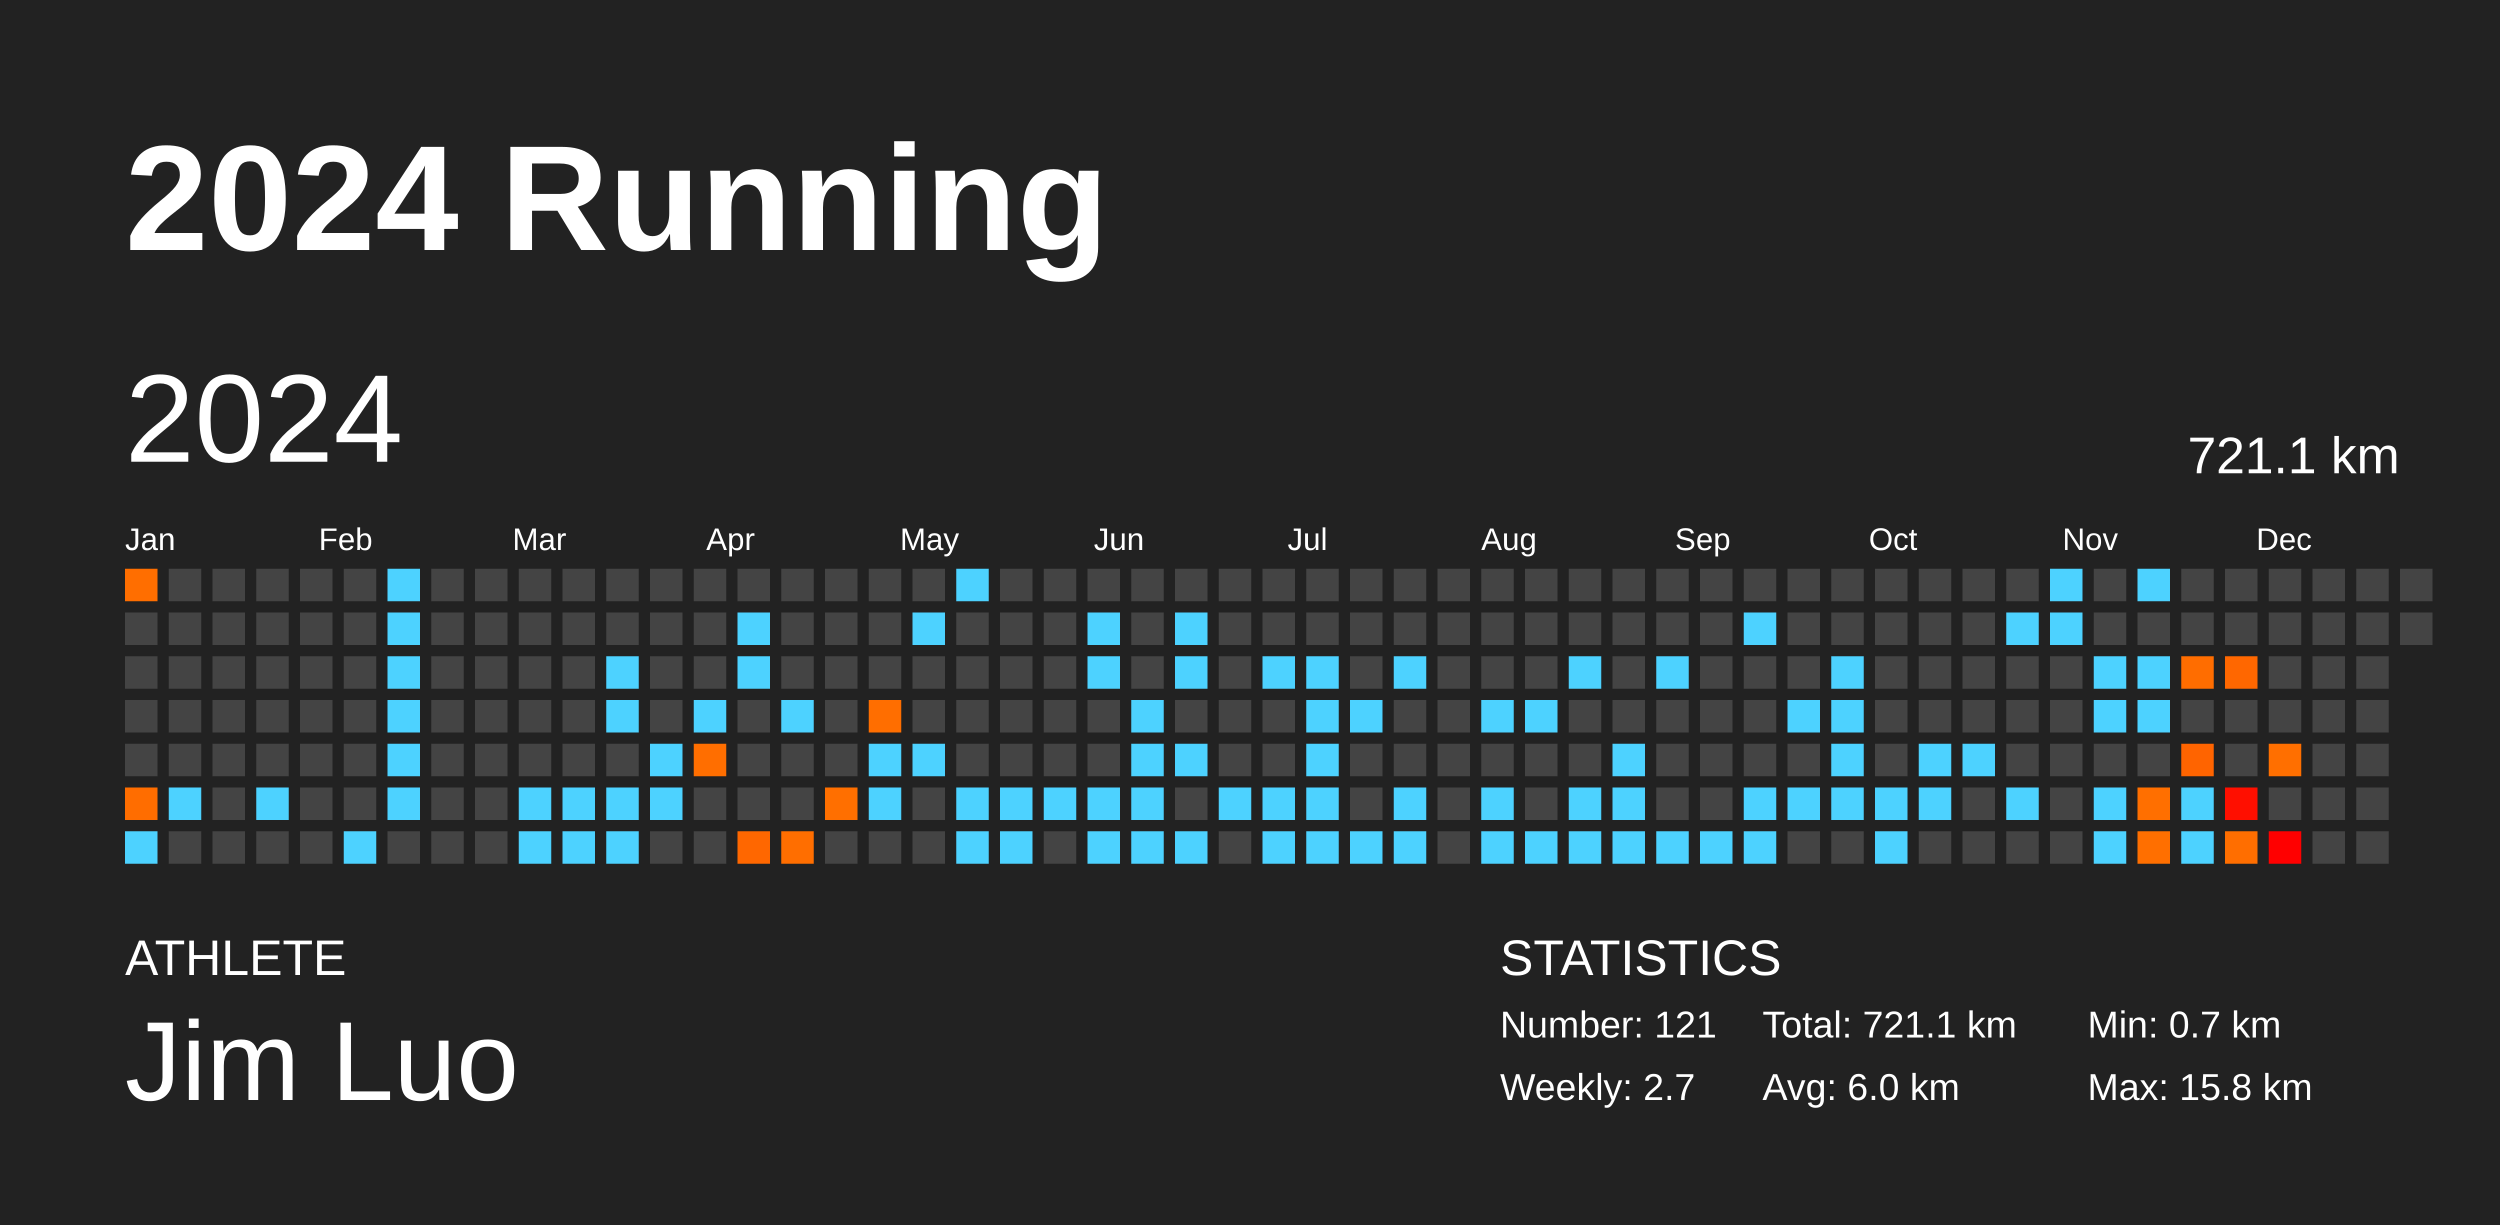
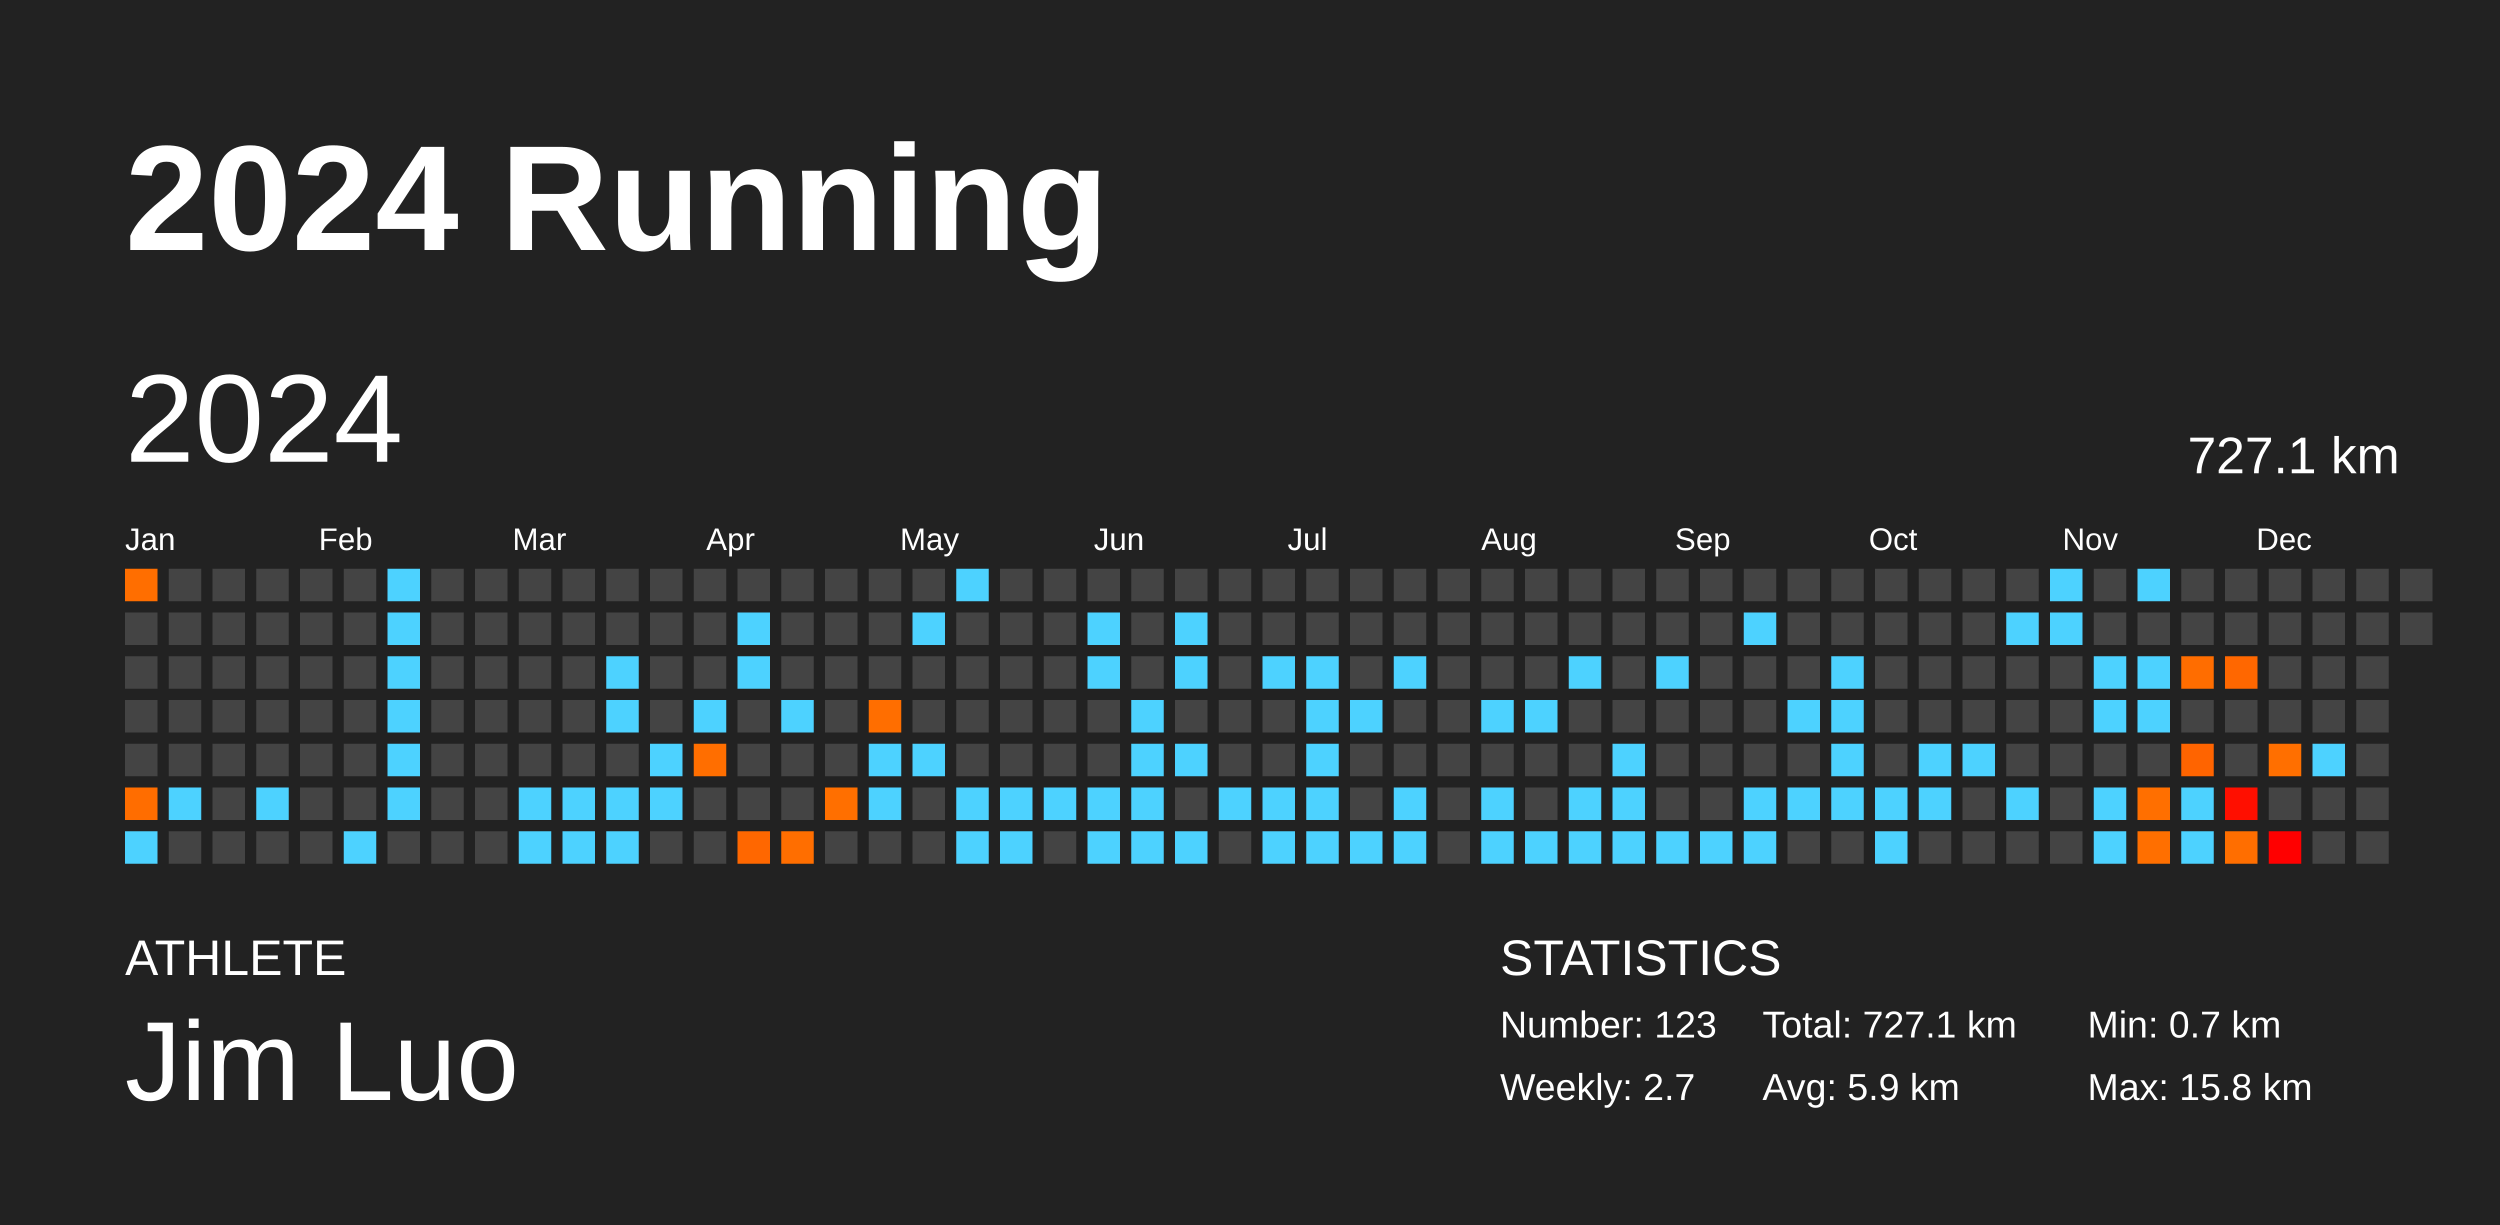
<svg xmlns="http://www.w3.org/2000/svg" baseProfile="full" height="98mm" version="1.1" viewBox="0,0,200,98" width="200mm">
  <defs />
  <rect fill="#222222" height="98" width="200" x="0" y="0" />
  <text fill="#FFFFFF" style="font-size:12px; font-family:Arial; font-weight:bold;" x="10" y="20">2024 Running</text>
  <text fill="#FFFFFF" style="font-size:4px; font-family:Arial" x="10" y="78">ATHLETE</text>
  <text fill="#FFFFFF" style="font-size:9px; font-family:Arial" x="10" y="88">Jim Luo</text>
  <text fill="#FFFFFF" style="font-size:4px; font-family:Arial" x="120" y="78">STATISTICS</text>
-   <text fill="#FFFFFF" style="font-size:3px; font-family:Arial" x="120" y="83">Number: 121</text>
+   <text fill="#FFFFFF" style="font-size:3px; font-family:Arial" x="120" y="83">Number: 123</text>
  <text fill="#FFFFFF" style="font-size:3px; font-family:Arial" x="120" y="88">Weekly: 2.7</text>
-   <text fill="#FFFFFF" style="font-size:3px; font-family:Arial" x="141" y="83">Total: 721.1 km</text>
-   <text fill="#FFFFFF" style="font-size:3px; font-family:Arial" x="141" y="88">Avg: 6.0 km</text>
+   <text fill="#FFFFFF" style="font-size:3px; font-family:Arial" x="141" y="83">Total: 727.1 km</text>
+   <text fill="#FFFFFF" style="font-size:3px; font-family:Arial" x="141" y="88">Avg: 5.9 km</text>
  <text fill="#FFFFFF" style="font-size:3px; font-family:Arial" x="167" y="83">Min: 0.7 km</text>
  <text fill="#FFFFFF" style="font-size:3px; font-family:Arial" x="167" y="88">Max: 15.8 km</text>
  <text dominant-baseline="hanging" fill="#FFFFFF" style="font-size:10.0px; font-family:Arial;" x="10" y="30">2024</text>
-   <text dominant-baseline="hanging" fill="#FFFFFF" style="font-size:4.125px; font-family:Arial;" x="175" y="35">721.1 km</text>
+   <text dominant-baseline="hanging" fill="#FFFFFF" style="font-size:4.125px; font-family:Arial;" x="175" y="35">727.1 km</text>
  <text fill="#FFFFFF" style="font-size:2.5px; font-family:Arial" x="10.0" y="44">Jan</text>
  <text fill="#FFFFFF" style="font-size:2.5px; font-family:Arial" x="25.5" y="44">Feb</text>
  <text fill="#FFFFFF" style="font-size:2.5px; font-family:Arial" x="41.0" y="44">Mar</text>
  <text fill="#FFFFFF" style="font-size:2.5px; font-family:Arial" x="56.5" y="44">Apr</text>
  <text fill="#FFFFFF" style="font-size:2.5px; font-family:Arial" x="72.0" y="44">May</text>
  <text fill="#FFFFFF" style="font-size:2.5px; font-family:Arial" x="87.5" y="44">Jun</text>
  <text fill="#FFFFFF" style="font-size:2.5px; font-family:Arial" x="103.0" y="44">Jul</text>
  <text fill="#FFFFFF" style="font-size:2.5px; font-family:Arial" x="118.5" y="44">Aug</text>
  <text fill="#FFFFFF" style="font-size:2.5px; font-family:Arial" x="134.0" y="44">Sep</text>
  <text fill="#FFFFFF" style="font-size:2.5px; font-family:Arial" x="149.5" y="44">Oct</text>
  <text fill="#FFFFFF" style="font-size:2.5px; font-family:Arial" x="165.0" y="44">Nov</text>
  <text fill="#FFFFFF" style="font-size:2.5px; font-family:Arial" x="180.5" y="44">Dec</text>
  <rect fill="#ff6e00" height="2.6" width="2.6" x="10.0" y="45.5" />
  <rect fill="#444444" height="2.6" width="2.6" x="10.0" y="49.0" />
  <rect fill="#444444" height="2.6" width="2.6" x="10.0" y="52.5" />
  <rect fill="#444444" height="2.6" width="2.6" x="10.0" y="56.0" />
  <rect fill="#444444" height="2.6" width="2.6" x="10.0" y="59.5" />
  <rect fill="#ff6d00" height="2.6" width="2.6" x="10.0" y="63.0" />
  <rect fill="#4dd2ff" height="2.6" width="2.6" x="10.0" y="66.5" />
  <rect fill="#444444" height="2.6" width="2.6" x="13.5" y="45.5" />
  <rect fill="#444444" height="2.6" width="2.6" x="13.5" y="49.0" />
  <rect fill="#444444" height="2.6" width="2.6" x="13.5" y="52.5" />
  <rect fill="#444444" height="2.6" width="2.6" x="13.5" y="56.0" />
  <rect fill="#444444" height="2.6" width="2.6" x="13.5" y="59.5" />
  <rect fill="#4dd2ff" height="2.6" width="2.6" x="13.5" y="63.0" />
  <rect fill="#444444" height="2.6" width="2.6" x="13.5" y="66.5" />
  <rect fill="#444444" height="2.6" width="2.6" x="17.0" y="45.5" />
  <rect fill="#444444" height="2.6" width="2.6" x="17.0" y="49.0" />
  <rect fill="#444444" height="2.6" width="2.6" x="17.0" y="52.5" />
  <rect fill="#444444" height="2.6" width="2.6" x="17.0" y="56.0" />
  <rect fill="#444444" height="2.6" width="2.6" x="17.0" y="59.5" />
  <rect fill="#444444" height="2.6" width="2.6" x="17.0" y="63.0" />
  <rect fill="#444444" height="2.6" width="2.6" x="17.0" y="66.5" />
  <rect fill="#444444" height="2.6" width="2.6" x="20.5" y="45.5" />
  <rect fill="#444444" height="2.6" width="2.6" x="20.5" y="49.0" />
  <rect fill="#444444" height="2.6" width="2.6" x="20.5" y="52.5" />
  <rect fill="#444444" height="2.6" width="2.6" x="20.5" y="56.0" />
  <rect fill="#444444" height="2.6" width="2.6" x="20.5" y="59.5" />
  <rect fill="#4dd2ff" height="2.6" width="2.6" x="20.5" y="63.0" />
  <rect fill="#444444" height="2.6" width="2.6" x="20.5" y="66.5" />
  <rect fill="#444444" height="2.6" width="2.6" x="24.0" y="45.5" />
  <rect fill="#444444" height="2.6" width="2.6" x="24.0" y="49.0" />
  <rect fill="#444444" height="2.6" width="2.6" x="24.0" y="52.5" />
  <rect fill="#444444" height="2.6" width="2.6" x="24.0" y="56.0" />
  <rect fill="#444444" height="2.6" width="2.6" x="24.0" y="59.5" />
  <rect fill="#444444" height="2.6" width="2.6" x="24.0" y="63.0" />
  <rect fill="#444444" height="2.6" width="2.6" x="24.0" y="66.5" />
  <rect fill="#444444" height="2.6" width="2.6" x="27.5" y="45.5" />
  <rect fill="#444444" height="2.6" width="2.6" x="27.5" y="49.0" />
  <rect fill="#444444" height="2.6" width="2.6" x="27.5" y="52.5" />
  <rect fill="#444444" height="2.6" width="2.6" x="27.5" y="56.0" />
  <rect fill="#444444" height="2.6" width="2.6" x="27.5" y="59.5" />
  <rect fill="#444444" height="2.6" width="2.6" x="27.5" y="63.0" />
  <rect fill="#4dd2ff" height="2.6" width="2.6" x="27.5" y="66.5" />
  <rect fill="#4dd2ff" height="2.6" width="2.6" x="31.0" y="45.5" />
  <rect fill="#4dd2ff" height="2.6" width="2.6" x="31.0" y="49.0" />
  <rect fill="#4dd2ff" height="2.6" width="2.6" x="31.0" y="52.5" />
  <rect fill="#4dd2ff" height="2.6" width="2.6" x="31.0" y="56.0" />
  <rect fill="#4dd2ff" height="2.6" width="2.6" x="31.0" y="59.5" />
  <rect fill="#4dd2ff" height="2.6" width="2.6" x="31.0" y="63.0" />
  <rect fill="#444444" height="2.6" width="2.6" x="31.0" y="66.5" />
  <rect fill="#444444" height="2.6" width="2.6" x="34.5" y="45.5" />
  <rect fill="#444444" height="2.6" width="2.6" x="34.5" y="49.0" />
  <rect fill="#444444" height="2.6" width="2.6" x="34.5" y="52.5" />
  <rect fill="#444444" height="2.6" width="2.6" x="34.5" y="56.0" />
  <rect fill="#444444" height="2.6" width="2.6" x="34.5" y="59.5" />
  <rect fill="#444444" height="2.6" width="2.6" x="34.5" y="63.0" />
  <rect fill="#444444" height="2.6" width="2.6" x="34.5" y="66.5" />
  <rect fill="#444444" height="2.6" width="2.6" x="38.0" y="45.5" />
  <rect fill="#444444" height="2.6" width="2.6" x="38.0" y="49.0" />
  <rect fill="#444444" height="2.6" width="2.6" x="38.0" y="52.5" />
  <rect fill="#444444" height="2.6" width="2.6" x="38.0" y="56.0" />
  <rect fill="#444444" height="2.6" width="2.6" x="38.0" y="59.5" />
  <rect fill="#444444" height="2.6" width="2.6" x="38.0" y="63.0" />
  <rect fill="#444444" height="2.6" width="2.6" x="38.0" y="66.5" />
  <rect fill="#444444" height="2.6" width="2.6" x="41.5" y="45.5" />
  <rect fill="#444444" height="2.6" width="2.6" x="41.5" y="49.0" />
  <rect fill="#444444" height="2.6" width="2.6" x="41.5" y="52.5" />
  <rect fill="#444444" height="2.6" width="2.6" x="41.5" y="56.0" />
  <rect fill="#444444" height="2.6" width="2.6" x="41.5" y="59.5" />
  <rect fill="#4dd2ff" height="2.6" width="2.6" x="41.5" y="63.0" />
  <rect fill="#4dd2ff" height="2.6" width="2.6" x="41.5" y="66.5" />
  <rect fill="#444444" height="2.6" width="2.6" x="45.0" y="45.5" />
  <rect fill="#444444" height="2.6" width="2.6" x="45.0" y="49.0" />
  <rect fill="#444444" height="2.6" width="2.6" x="45.0" y="52.5" />
  <rect fill="#444444" height="2.6" width="2.6" x="45.0" y="56.0" />
  <rect fill="#444444" height="2.6" width="2.6" x="45.0" y="59.5" />
  <rect fill="#4dd2ff" height="2.6" width="2.6" x="45.0" y="63.0" />
  <rect fill="#4dd2ff" height="2.6" width="2.6" x="45.0" y="66.5" />
  <rect fill="#444444" height="2.6" width="2.6" x="48.5" y="45.5" />
  <rect fill="#444444" height="2.6" width="2.6" x="48.5" y="49.0" />
  <rect fill="#4dd2ff" height="2.6" width="2.6" x="48.5" y="52.5" />
  <rect fill="#4dd2ff" height="2.6" width="2.6" x="48.5" y="56.0" />
  <rect fill="#444444" height="2.6" width="2.6" x="48.5" y="59.5" />
  <rect fill="#4dd2ff" height="2.6" width="2.6" x="48.5" y="63.0" />
  <rect fill="#4dd2ff" height="2.6" width="2.6" x="48.5" y="66.5" />
  <rect fill="#444444" height="2.6" width="2.6" x="52.0" y="45.5" />
  <rect fill="#444444" height="2.6" width="2.6" x="52.0" y="49.0" />
  <rect fill="#444444" height="2.6" width="2.6" x="52.0" y="52.5" />
  <rect fill="#444444" height="2.6" width="2.6" x="52.0" y="56.0" />
  <rect fill="#4dd2ff" height="2.6" width="2.6" x="52.0" y="59.5" />
  <rect fill="#4dd2ff" height="2.6" width="2.6" x="52.0" y="63.0" />
  <rect fill="#444444" height="2.6" width="2.6" x="52.0" y="66.5" />
  <rect fill="#444444" height="2.6" width="2.6" x="55.5" y="45.5" />
  <rect fill="#444444" height="2.6" width="2.6" x="55.5" y="49.0" />
  <rect fill="#444444" height="2.6" width="2.6" x="55.5" y="52.5" />
  <rect fill="#4dd2ff" height="2.6" width="2.6" x="55.5" y="56.0" />
  <rect fill="#ff6e00" height="2.6" width="2.6" x="55.5" y="59.5" />
  <rect fill="#444444" height="2.6" width="2.6" x="55.5" y="63.0" />
  <rect fill="#444444" height="2.6" width="2.6" x="55.5" y="66.5" />
  <rect fill="#444444" height="2.6" width="2.6" x="59.0" y="45.5" />
  <rect fill="#4dd2ff" height="2.6" width="2.6" x="59.0" y="49.0" />
  <rect fill="#4dd2ff" height="2.6" width="2.6" x="59.0" y="52.5" />
  <rect fill="#444444" height="2.6" width="2.6" x="59.0" y="56.0" />
  <rect fill="#444444" height="2.6" width="2.6" x="59.0" y="59.5" />
  <rect fill="#444444" height="2.6" width="2.6" x="59.0" y="63.0" />
  <rect fill="#ff6700" height="2.6" width="2.6" x="59.0" y="66.5" />
  <rect fill="#444444" height="2.6" width="2.6" x="62.5" y="45.5" />
  <rect fill="#444444" height="2.6" width="2.6" x="62.5" y="49.0" />
  <rect fill="#444444" height="2.6" width="2.6" x="62.5" y="52.5" />
  <rect fill="#4dd2ff" height="2.6" width="2.6" x="62.5" y="56.0" />
  <rect fill="#444444" height="2.6" width="2.6" x="62.5" y="59.5" />
  <rect fill="#444444" height="2.6" width="2.6" x="62.5" y="63.0" />
  <rect fill="#ff6e00" height="2.6" width="2.6" x="62.5" y="66.5" />
  <rect fill="#444444" height="2.6" width="2.6" x="66.0" y="45.5" />
  <rect fill="#444444" height="2.6" width="2.6" x="66.0" y="49.0" />
  <rect fill="#444444" height="2.6" width="2.6" x="66.0" y="52.5" />
  <rect fill="#444444" height="2.6" width="2.6" x="66.0" y="56.0" />
  <rect fill="#444444" height="2.6" width="2.6" x="66.0" y="59.5" />
  <rect fill="#ff6f00" height="2.6" width="2.6" x="66.0" y="63.0" />
  <rect fill="#444444" height="2.6" width="2.6" x="66.0" y="66.5" />
  <rect fill="#444444" height="2.6" width="2.6" x="69.5" y="45.5" />
  <rect fill="#444444" height="2.6" width="2.6" x="69.5" y="49.0" />
  <rect fill="#444444" height="2.6" width="2.6" x="69.5" y="52.5" />
  <rect fill="#ff6e00" height="2.6" width="2.6" x="69.5" y="56.0" />
  <rect fill="#4dd2ff" height="2.6" width="2.6" x="69.5" y="59.5" />
  <rect fill="#4dd2ff" height="2.6" width="2.6" x="69.5" y="63.0" />
  <rect fill="#444444" height="2.6" width="2.6" x="69.5" y="66.5" />
  <rect fill="#444444" height="2.6" width="2.6" x="73.0" y="45.5" />
  <rect fill="#4dd2ff" height="2.6" width="2.6" x="73.0" y="49.0" />
  <rect fill="#444444" height="2.6" width="2.6" x="73.0" y="52.5" />
  <rect fill="#444444" height="2.6" width="2.6" x="73.0" y="56.0" />
  <rect fill="#4dd2ff" height="2.6" width="2.6" x="73.0" y="59.5" />
  <rect fill="#444444" height="2.6" width="2.6" x="73.0" y="63.0" />
  <rect fill="#444444" height="2.6" width="2.6" x="73.0" y="66.5" />
  <rect fill="#4dd2ff" height="2.6" width="2.6" x="76.5" y="45.5" />
  <rect fill="#444444" height="2.6" width="2.6" x="76.5" y="49.0" />
  <rect fill="#444444" height="2.6" width="2.6" x="76.5" y="52.5" />
  <rect fill="#444444" height="2.6" width="2.6" x="76.5" y="56.0" />
  <rect fill="#444444" height="2.6" width="2.6" x="76.5" y="59.5" />
  <rect fill="#4dd2ff" height="2.6" width="2.6" x="76.5" y="63.0" />
  <rect fill="#4dd2ff" height="2.6" width="2.6" x="76.5" y="66.5" />
  <rect fill="#444444" height="2.6" width="2.6" x="80.0" y="45.5" />
  <rect fill="#444444" height="2.6" width="2.6" x="80.0" y="49.0" />
  <rect fill="#444444" height="2.6" width="2.6" x="80.0" y="52.5" />
  <rect fill="#444444" height="2.6" width="2.6" x="80.0" y="56.0" />
  <rect fill="#444444" height="2.6" width="2.6" x="80.0" y="59.5" />
  <rect fill="#4dd2ff" height="2.6" width="2.6" x="80.0" y="63.0" />
  <rect fill="#4dd2ff" height="2.6" width="2.6" x="80.0" y="66.5" />
  <rect fill="#444444" height="2.6" width="2.6" x="83.5" y="45.5" />
  <rect fill="#444444" height="2.6" width="2.6" x="83.5" y="49.0" />
  <rect fill="#444444" height="2.6" width="2.6" x="83.5" y="52.5" />
  <rect fill="#444444" height="2.6" width="2.6" x="83.5" y="56.0" />
  <rect fill="#444444" height="2.6" width="2.6" x="83.5" y="59.5" />
  <rect fill="#4dd2ff" height="2.6" width="2.6" x="83.5" y="63.0" />
  <rect fill="#444444" height="2.6" width="2.6" x="83.5" y="66.5" />
  <rect fill="#444444" height="2.6" width="2.6" x="87.0" y="45.5" />
  <rect fill="#4dd2ff" height="2.6" width="2.6" x="87.0" y="49.0" />
  <rect fill="#4dd2ff" height="2.6" width="2.6" x="87.0" y="52.5" />
  <rect fill="#444444" height="2.6" width="2.6" x="87.0" y="56.0" />
  <rect fill="#444444" height="2.6" width="2.6" x="87.0" y="59.5" />
  <rect fill="#4dd2ff" height="2.6" width="2.6" x="87.0" y="63.0" />
  <rect fill="#4dd2ff" height="2.6" width="2.6" x="87.0" y="66.5" />
  <rect fill="#444444" height="2.6" width="2.6" x="90.5" y="45.5" />
  <rect fill="#444444" height="2.6" width="2.6" x="90.5" y="49.0" />
  <rect fill="#444444" height="2.6" width="2.6" x="90.5" y="52.5" />
  <rect fill="#4dd2ff" height="2.6" width="2.6" x="90.5" y="56.0" />
  <rect fill="#4dd2ff" height="2.6" width="2.6" x="90.5" y="59.5" />
  <rect fill="#4dd2ff" height="2.6" width="2.6" x="90.5" y="63.0" />
  <rect fill="#4dd2ff" height="2.6" width="2.6" x="90.5" y="66.5" />
  <rect fill="#444444" height="2.6" width="2.6" x="94.0" y="45.5" />
  <rect fill="#4dd2ff" height="2.6" width="2.6" x="94.0" y="49.0" />
  <rect fill="#4dd2ff" height="2.6" width="2.6" x="94.0" y="52.5" />
  <rect fill="#444444" height="2.6" width="2.6" x="94.0" y="56.0" />
  <rect fill="#4dd2ff" height="2.6" width="2.6" x="94.0" y="59.5" />
  <rect fill="#444444" height="2.6" width="2.6" x="94.0" y="63.0" />
  <rect fill="#4dd2ff" height="2.6" width="2.6" x="94.0" y="66.5" />
  <rect fill="#444444" height="2.6" width="2.6" x="97.5" y="45.5" />
  <rect fill="#444444" height="2.6" width="2.6" x="97.5" y="49.0" />
  <rect fill="#444444" height="2.6" width="2.6" x="97.5" y="52.5" />
  <rect fill="#444444" height="2.6" width="2.6" x="97.5" y="56.0" />
  <rect fill="#444444" height="2.6" width="2.6" x="97.5" y="59.5" />
  <rect fill="#4dd2ff" height="2.6" width="2.6" x="97.5" y="63.0" />
  <rect fill="#444444" height="2.6" width="2.6" x="97.5" y="66.5" />
  <rect fill="#444444" height="2.6" width="2.6" x="101.0" y="45.5" />
  <rect fill="#444444" height="2.6" width="2.6" x="101.0" y="49.0" />
  <rect fill="#4dd2ff" height="2.6" width="2.6" x="101.0" y="52.5" />
  <rect fill="#444444" height="2.6" width="2.6" x="101.0" y="56.0" />
  <rect fill="#444444" height="2.6" width="2.6" x="101.0" y="59.5" />
  <rect fill="#4dd2ff" height="2.6" width="2.6" x="101.0" y="63.0" />
  <rect fill="#4dd2ff" height="2.6" width="2.6" x="101.0" y="66.5" />
  <rect fill="#444444" height="2.6" width="2.6" x="104.5" y="45.5" />
  <rect fill="#444444" height="2.6" width="2.6" x="104.5" y="49.0" />
  <rect fill="#4dd2ff" height="2.6" width="2.6" x="104.5" y="52.5" />
  <rect fill="#4dd2ff" height="2.6" width="2.6" x="104.5" y="56.0" />
  <rect fill="#4dd2ff" height="2.6" width="2.6" x="104.5" y="59.5" />
  <rect fill="#4dd2ff" height="2.6" width="2.6" x="104.5" y="63.0" />
  <rect fill="#4dd2ff" height="2.6" width="2.6" x="104.5" y="66.5" />
  <rect fill="#444444" height="2.6" width="2.6" x="108.0" y="45.5" />
  <rect fill="#444444" height="2.6" width="2.6" x="108.0" y="49.0" />
  <rect fill="#444444" height="2.6" width="2.6" x="108.0" y="52.5" />
  <rect fill="#4dd2ff" height="2.6" width="2.6" x="108.0" y="56.0" />
  <rect fill="#444444" height="2.6" width="2.6" x="108.0" y="59.5" />
  <rect fill="#444444" height="2.6" width="2.6" x="108.0" y="63.0" />
  <rect fill="#4dd2ff" height="2.6" width="2.6" x="108.0" y="66.5" />
  <rect fill="#444444" height="2.6" width="2.6" x="111.5" y="45.5" />
  <rect fill="#444444" height="2.6" width="2.6" x="111.5" y="49.0" />
  <rect fill="#4dd2ff" height="2.6" width="2.6" x="111.5" y="52.5" />
  <rect fill="#444444" height="2.6" width="2.6" x="111.5" y="56.0" />
  <rect fill="#444444" height="2.6" width="2.6" x="111.5" y="59.5" />
  <rect fill="#4dd2ff" height="2.6" width="2.6" x="111.5" y="63.0" />
  <rect fill="#4dd2ff" height="2.6" width="2.6" x="111.5" y="66.5" />
  <rect fill="#444444" height="2.6" width="2.6" x="115.0" y="45.5" />
  <rect fill="#444444" height="2.6" width="2.6" x="115.0" y="49.0" />
  <rect fill="#444444" height="2.6" width="2.6" x="115.0" y="52.5" />
  <rect fill="#444444" height="2.6" width="2.6" x="115.0" y="56.0" />
  <rect fill="#444444" height="2.6" width="2.6" x="115.0" y="59.5" />
  <rect fill="#444444" height="2.6" width="2.6" x="115.0" y="63.0" />
  <rect fill="#444444" height="2.6" width="2.6" x="115.0" y="66.5" />
  <rect fill="#444444" height="2.6" width="2.6" x="118.5" y="45.5" />
  <rect fill="#444444" height="2.6" width="2.6" x="118.5" y="49.0" />
  <rect fill="#444444" height="2.6" width="2.6" x="118.5" y="52.5" />
  <rect fill="#4dd2ff" height="2.6" width="2.6" x="118.5" y="56.0" />
  <rect fill="#444444" height="2.6" width="2.6" x="118.5" y="59.5" />
  <rect fill="#4dd2ff" height="2.6" width="2.6" x="118.5" y="63.0" />
  <rect fill="#4dd2ff" height="2.6" width="2.6" x="118.5" y="66.5" />
  <rect fill="#444444" height="2.6" width="2.6" x="122.0" y="45.5" />
  <rect fill="#444444" height="2.6" width="2.6" x="122.0" y="49.0" />
  <rect fill="#444444" height="2.6" width="2.6" x="122.0" y="52.5" />
  <rect fill="#4dd2ff" height="2.6" width="2.6" x="122.0" y="56.0" />
  <rect fill="#444444" height="2.6" width="2.6" x="122.0" y="59.5" />
  <rect fill="#444444" height="2.6" width="2.6" x="122.0" y="63.0" />
  <rect fill="#4dd2ff" height="2.6" width="2.6" x="122.0" y="66.5" />
  <rect fill="#444444" height="2.6" width="2.6" x="125.5" y="45.5" />
  <rect fill="#444444" height="2.6" width="2.6" x="125.5" y="49.0" />
  <rect fill="#4dd2ff" height="2.6" width="2.6" x="125.5" y="52.5" />
  <rect fill="#444444" height="2.6" width="2.6" x="125.5" y="56.0" />
  <rect fill="#444444" height="2.6" width="2.6" x="125.5" y="59.5" />
  <rect fill="#4dd2ff" height="2.6" width="2.6" x="125.5" y="63.0" />
  <rect fill="#4dd2ff" height="2.6" width="2.6" x="125.5" y="66.5" />
  <rect fill="#444444" height="2.6" width="2.6" x="129.0" y="45.5" />
  <rect fill="#444444" height="2.6" width="2.6" x="129.0" y="49.0" />
  <rect fill="#444444" height="2.6" width="2.6" x="129.0" y="52.5" />
  <rect fill="#444444" height="2.6" width="2.6" x="129.0" y="56.0" />
  <rect fill="#4dd2ff" height="2.6" width="2.6" x="129.0" y="59.5" />
  <rect fill="#4dd2ff" height="2.6" width="2.6" x="129.0" y="63.0" />
  <rect fill="#4dd2ff" height="2.6" width="2.6" x="129.0" y="66.5" />
  <rect fill="#444444" height="2.6" width="2.6" x="132.5" y="45.5" />
  <rect fill="#444444" height="2.6" width="2.6" x="132.5" y="49.0" />
  <rect fill="#4dd2ff" height="2.6" width="2.6" x="132.5" y="52.5" />
  <rect fill="#444444" height="2.6" width="2.6" x="132.5" y="56.0" />
  <rect fill="#444444" height="2.6" width="2.6" x="132.5" y="59.5" />
  <rect fill="#444444" height="2.6" width="2.6" x="132.5" y="63.0" />
  <rect fill="#4dd2ff" height="2.6" width="2.6" x="132.5" y="66.5" />
  <rect fill="#444444" height="2.6" width="2.6" x="136.0" y="45.5" />
  <rect fill="#444444" height="2.6" width="2.6" x="136.0" y="49.0" />
  <rect fill="#444444" height="2.6" width="2.6" x="136.0" y="52.5" />
  <rect fill="#444444" height="2.6" width="2.6" x="136.0" y="56.0" />
  <rect fill="#444444" height="2.6" width="2.6" x="136.0" y="59.5" />
  <rect fill="#444444" height="2.6" width="2.6" x="136.0" y="63.0" />
  <rect fill="#4dd2ff" height="2.6" width="2.6" x="136.0" y="66.5" />
  <rect fill="#444444" height="2.6" width="2.6" x="139.5" y="45.5" />
  <rect fill="#4dd2ff" height="2.6" width="2.6" x="139.5" y="49.0" />
  <rect fill="#444444" height="2.6" width="2.6" x="139.5" y="52.5" />
  <rect fill="#444444" height="2.6" width="2.6" x="139.5" y="56.0" />
  <rect fill="#444444" height="2.6" width="2.6" x="139.5" y="59.5" />
  <rect fill="#4dd2ff" height="2.6" width="2.6" x="139.5" y="63.0" />
  <rect fill="#4dd2ff" height="2.6" width="2.6" x="139.5" y="66.5" />
  <rect fill="#444444" height="2.6" width="2.6" x="143.0" y="45.5" />
  <rect fill="#444444" height="2.6" width="2.6" x="143.0" y="49.0" />
  <rect fill="#444444" height="2.6" width="2.6" x="143.0" y="52.5" />
  <rect fill="#4dd2ff" height="2.6" width="2.6" x="143.0" y="56.0" />
  <rect fill="#444444" height="2.6" width="2.6" x="143.0" y="59.5" />
  <rect fill="#4dd2ff" height="2.6" width="2.6" x="143.0" y="63.0" />
  <rect fill="#444444" height="2.6" width="2.6" x="143.0" y="66.5" />
  <rect fill="#444444" height="2.6" width="2.6" x="146.5" y="45.5" />
  <rect fill="#444444" height="2.6" width="2.6" x="146.5" y="49.0" />
  <rect fill="#4dd2ff" height="2.6" width="2.6" x="146.5" y="52.5" />
  <rect fill="#4dd2ff" height="2.6" width="2.6" x="146.5" y="56.0" />
  <rect fill="#4dd2ff" height="2.6" width="2.6" x="146.5" y="59.5" />
  <rect fill="#4dd2ff" height="2.6" width="2.6" x="146.5" y="63.0" />
  <rect fill="#444444" height="2.6" width="2.6" x="146.5" y="66.5" />
  <rect fill="#444444" height="2.6" width="2.6" x="150.0" y="45.5" />
  <rect fill="#444444" height="2.6" width="2.6" x="150.0" y="49.0" />
  <rect fill="#444444" height="2.6" width="2.6" x="150.0" y="52.5" />
  <rect fill="#444444" height="2.6" width="2.6" x="150.0" y="56.0" />
  <rect fill="#444444" height="2.6" width="2.6" x="150.0" y="59.5" />
  <rect fill="#4dd2ff" height="2.6" width="2.6" x="150.0" y="63.0" />
  <rect fill="#4dd2ff" height="2.6" width="2.6" x="150.0" y="66.5" />
  <rect fill="#444444" height="2.6" width="2.6" x="153.5" y="45.5" />
  <rect fill="#444444" height="2.6" width="2.6" x="153.5" y="49.0" />
  <rect fill="#444444" height="2.6" width="2.6" x="153.5" y="52.5" />
  <rect fill="#444444" height="2.6" width="2.6" x="153.5" y="56.0" />
  <rect fill="#4dd2ff" height="2.6" width="2.6" x="153.5" y="59.5" />
  <rect fill="#4dd2ff" height="2.6" width="2.6" x="153.5" y="63.0" />
  <rect fill="#444444" height="2.6" width="2.6" x="153.5" y="66.5" />
  <rect fill="#444444" height="2.6" width="2.6" x="157.0" y="45.5" />
  <rect fill="#444444" height="2.6" width="2.6" x="157.0" y="49.0" />
  <rect fill="#444444" height="2.6" width="2.6" x="157.0" y="52.5" />
  <rect fill="#444444" height="2.6" width="2.6" x="157.0" y="56.0" />
  <rect fill="#4dd2ff" height="2.6" width="2.6" x="157.0" y="59.5" />
  <rect fill="#444444" height="2.6" width="2.6" x="157.0" y="63.0" />
  <rect fill="#444444" height="2.6" width="2.6" x="157.0" y="66.5" />
  <rect fill="#444444" height="2.6" width="2.6" x="160.5" y="45.5" />
  <rect fill="#4dd2ff" height="2.6" width="2.6" x="160.5" y="49.0" />
  <rect fill="#444444" height="2.6" width="2.6" x="160.5" y="52.5" />
  <rect fill="#444444" height="2.6" width="2.6" x="160.5" y="56.0" />
  <rect fill="#444444" height="2.6" width="2.6" x="160.5" y="59.5" />
  <rect fill="#4dd2ff" height="2.6" width="2.6" x="160.5" y="63.0" />
  <rect fill="#444444" height="2.6" width="2.6" x="160.5" y="66.5" />
  <rect fill="#4dd2ff" height="2.6" width="2.6" x="164.0" y="45.5" />
  <rect fill="#4dd2ff" height="2.6" width="2.6" x="164.0" y="49.0" />
  <rect fill="#444444" height="2.6" width="2.6" x="164.0" y="52.5" />
  <rect fill="#444444" height="2.6" width="2.6" x="164.0" y="56.0" />
  <rect fill="#444444" height="2.6" width="2.6" x="164.0" y="59.5" />
  <rect fill="#444444" height="2.6" width="2.6" x="164.0" y="63.0" />
  <rect fill="#444444" height="2.6" width="2.6" x="164.0" y="66.5" />
  <rect fill="#444444" height="2.6" width="2.6" x="167.5" y="45.5" />
  <rect fill="#444444" height="2.6" width="2.6" x="167.5" y="49.0" />
  <rect fill="#4dd2ff" height="2.6" width="2.6" x="167.5" y="52.5" />
  <rect fill="#4dd2ff" height="2.6" width="2.6" x="167.5" y="56.0" />
  <rect fill="#444444" height="2.6" width="2.6" x="167.5" y="59.5" />
  <rect fill="#4dd2ff" height="2.6" width="2.6" x="167.5" y="63.0" />
  <rect fill="#4dd2ff" height="2.6" width="2.6" x="167.5" y="66.5" />
  <rect fill="#4dd2ff" height="2.6" width="2.6" x="171.0" y="45.5" />
  <rect fill="#444444" height="2.6" width="2.6" x="171.0" y="49.0" />
  <rect fill="#4dd2ff" height="2.6" width="2.6" x="171.0" y="52.5" />
  <rect fill="#4dd2ff" height="2.6" width="2.6" x="171.0" y="56.0" />
  <rect fill="#444444" height="2.6" width="2.6" x="171.0" y="59.5" />
  <rect fill="#ff6f00" height="2.6" width="2.6" x="171.0" y="63.0" />
  <rect fill="#ff6f00" height="2.6" width="2.6" x="171.0" y="66.5" />
  <rect fill="#444444" height="2.6" width="2.6" x="174.5" y="45.5" />
  <rect fill="#444444" height="2.6" width="2.6" x="174.5" y="49.0" />
  <rect fill="#ff6d00" height="2.6" width="2.6" x="174.5" y="52.5" />
  <rect fill="#444444" height="2.6" width="2.6" x="174.5" y="56.0" />
  <rect fill="#ff6400" height="2.6" width="2.6" x="174.5" y="59.5" />
  <rect fill="#4dd2ff" height="2.6" width="2.6" x="174.5" y="63.0" />
  <rect fill="#4dd2ff" height="2.6" width="2.6" x="174.5" y="66.5" />
  <rect fill="#444444" height="2.6" width="2.6" x="178.0" y="45.5" />
  <rect fill="#444444" height="2.6" width="2.6" x="178.0" y="49.0" />
  <rect fill="#ff6700" height="2.6" width="2.6" x="178.0" y="52.5" />
  <rect fill="#444444" height="2.6" width="2.6" x="178.0" y="56.0" />
  <rect fill="#444444" height="2.6" width="2.6" x="178.0" y="59.5" />
  <rect fill="#ff0f00" height="2.6" width="2.6" x="178.0" y="63.0" />
  <rect fill="#ff6e00" height="2.6" width="2.6" x="178.0" y="66.5" />
  <rect fill="#444444" height="2.6" width="2.6" x="181.5" y="45.5" />
  <rect fill="#444444" height="2.6" width="2.6" x="181.5" y="49.0" />
  <rect fill="#444444" height="2.6" width="2.6" x="181.5" y="52.5" />
  <rect fill="#444444" height="2.6" width="2.6" x="181.5" y="56.0" />
  <rect fill="#ff6f00" height="2.6" width="2.6" x="181.5" y="59.5" />
  <rect fill="#444444" height="2.6" width="2.6" x="181.5" y="63.0" />
  <rect fill="#ff0000" height="2.6" width="2.6" x="181.5" y="66.5" />
  <rect fill="#444444" height="2.6" width="2.6" x="185.0" y="45.5" />
  <rect fill="#444444" height="2.6" width="2.6" x="185.0" y="49.0" />
  <rect fill="#444444" height="2.6" width="2.6" x="185.0" y="52.5" />
  <rect fill="#444444" height="2.6" width="2.6" x="185.0" y="56.0" />
-   <rect fill="#444444" height="2.6" width="2.6" x="185.0" y="59.5" />
+   <rect fill="#4dd2ff" height="2.6" width="2.6" x="185.0" y="59.5" />
  <rect fill="#444444" height="2.6" width="2.6" x="185.0" y="63.0" />
  <rect fill="#444444" height="2.6" width="2.6" x="185.0" y="66.5" />
  <rect fill="#444444" height="2.6" width="2.6" x="188.5" y="45.5" />
  <rect fill="#444444" height="2.6" width="2.6" x="188.5" y="49.0" />
  <rect fill="#444444" height="2.6" width="2.6" x="188.5" y="52.5" />
  <rect fill="#444444" height="2.6" width="2.6" x="188.5" y="56.0" />
  <rect fill="#444444" height="2.6" width="2.6" x="188.5" y="59.5" />
  <rect fill="#444444" height="2.6" width="2.6" x="188.5" y="63.0" />
  <rect fill="#444444" height="2.6" width="2.6" x="188.5" y="66.5" />
  <rect fill="#444444" height="2.6" width="2.6" x="192.0" y="45.5" />
  <rect fill="#444444" height="2.6" width="2.6" x="192.0" y="49.0" />
</svg>
